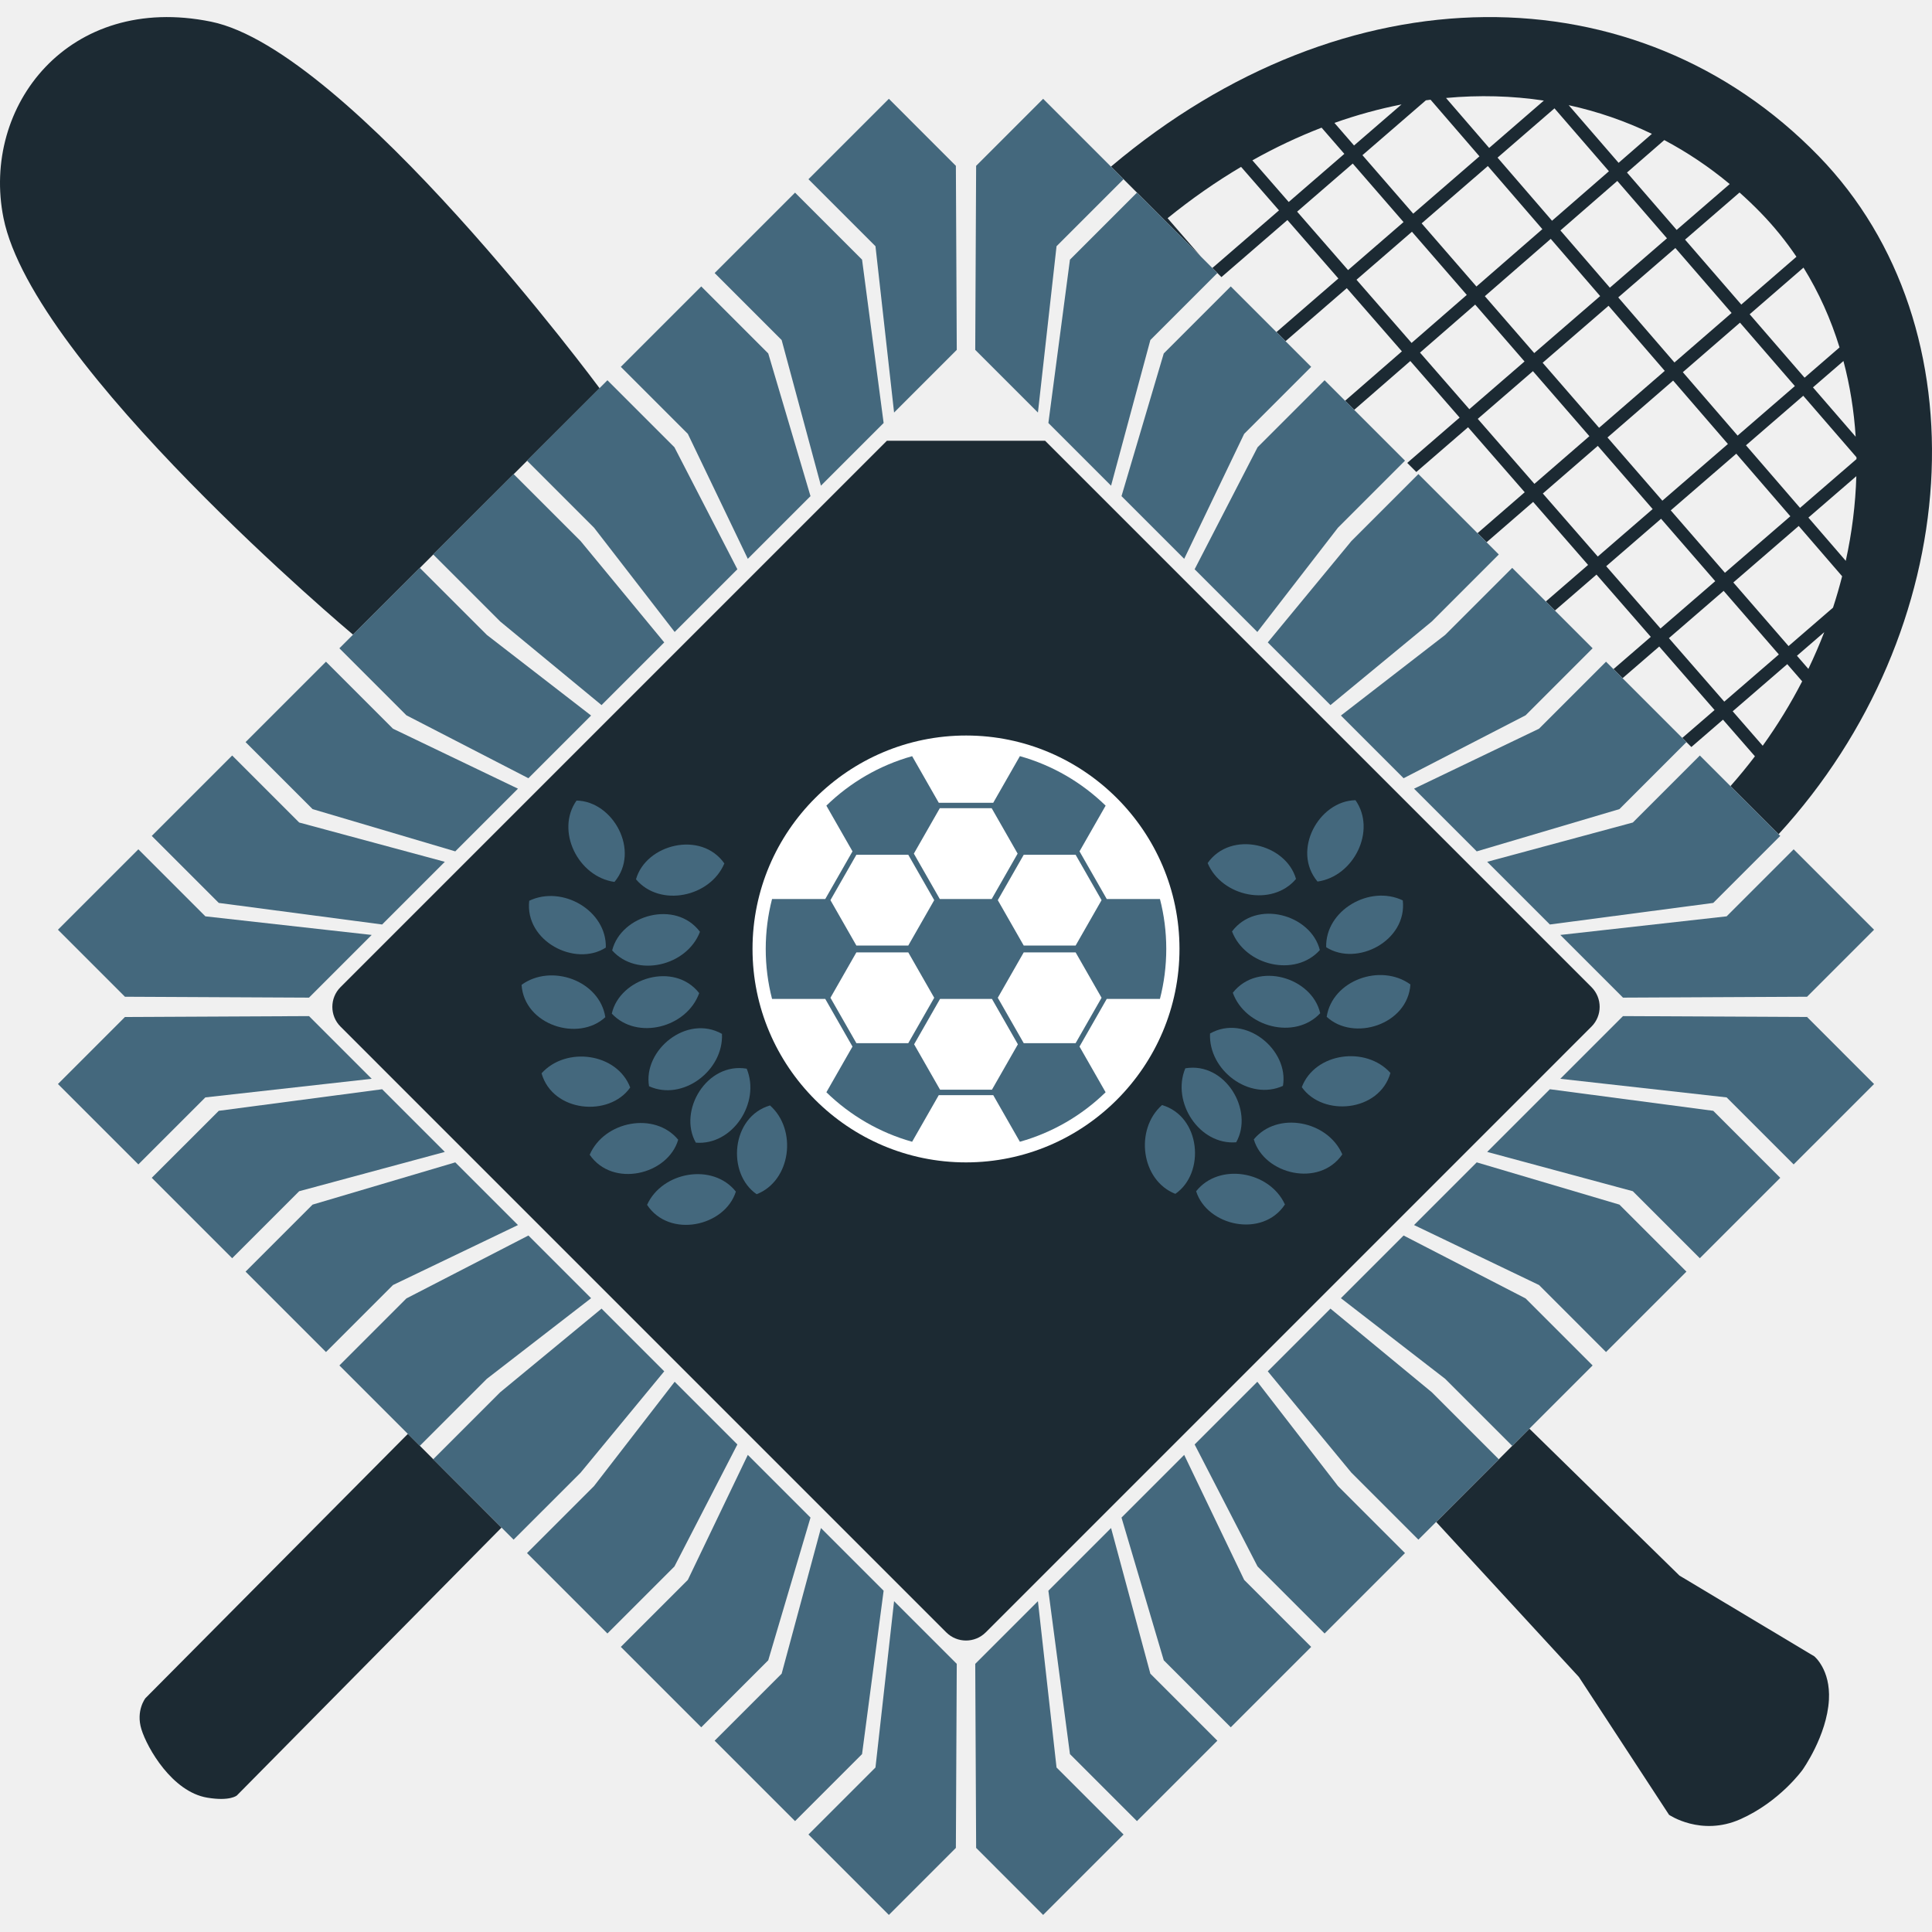
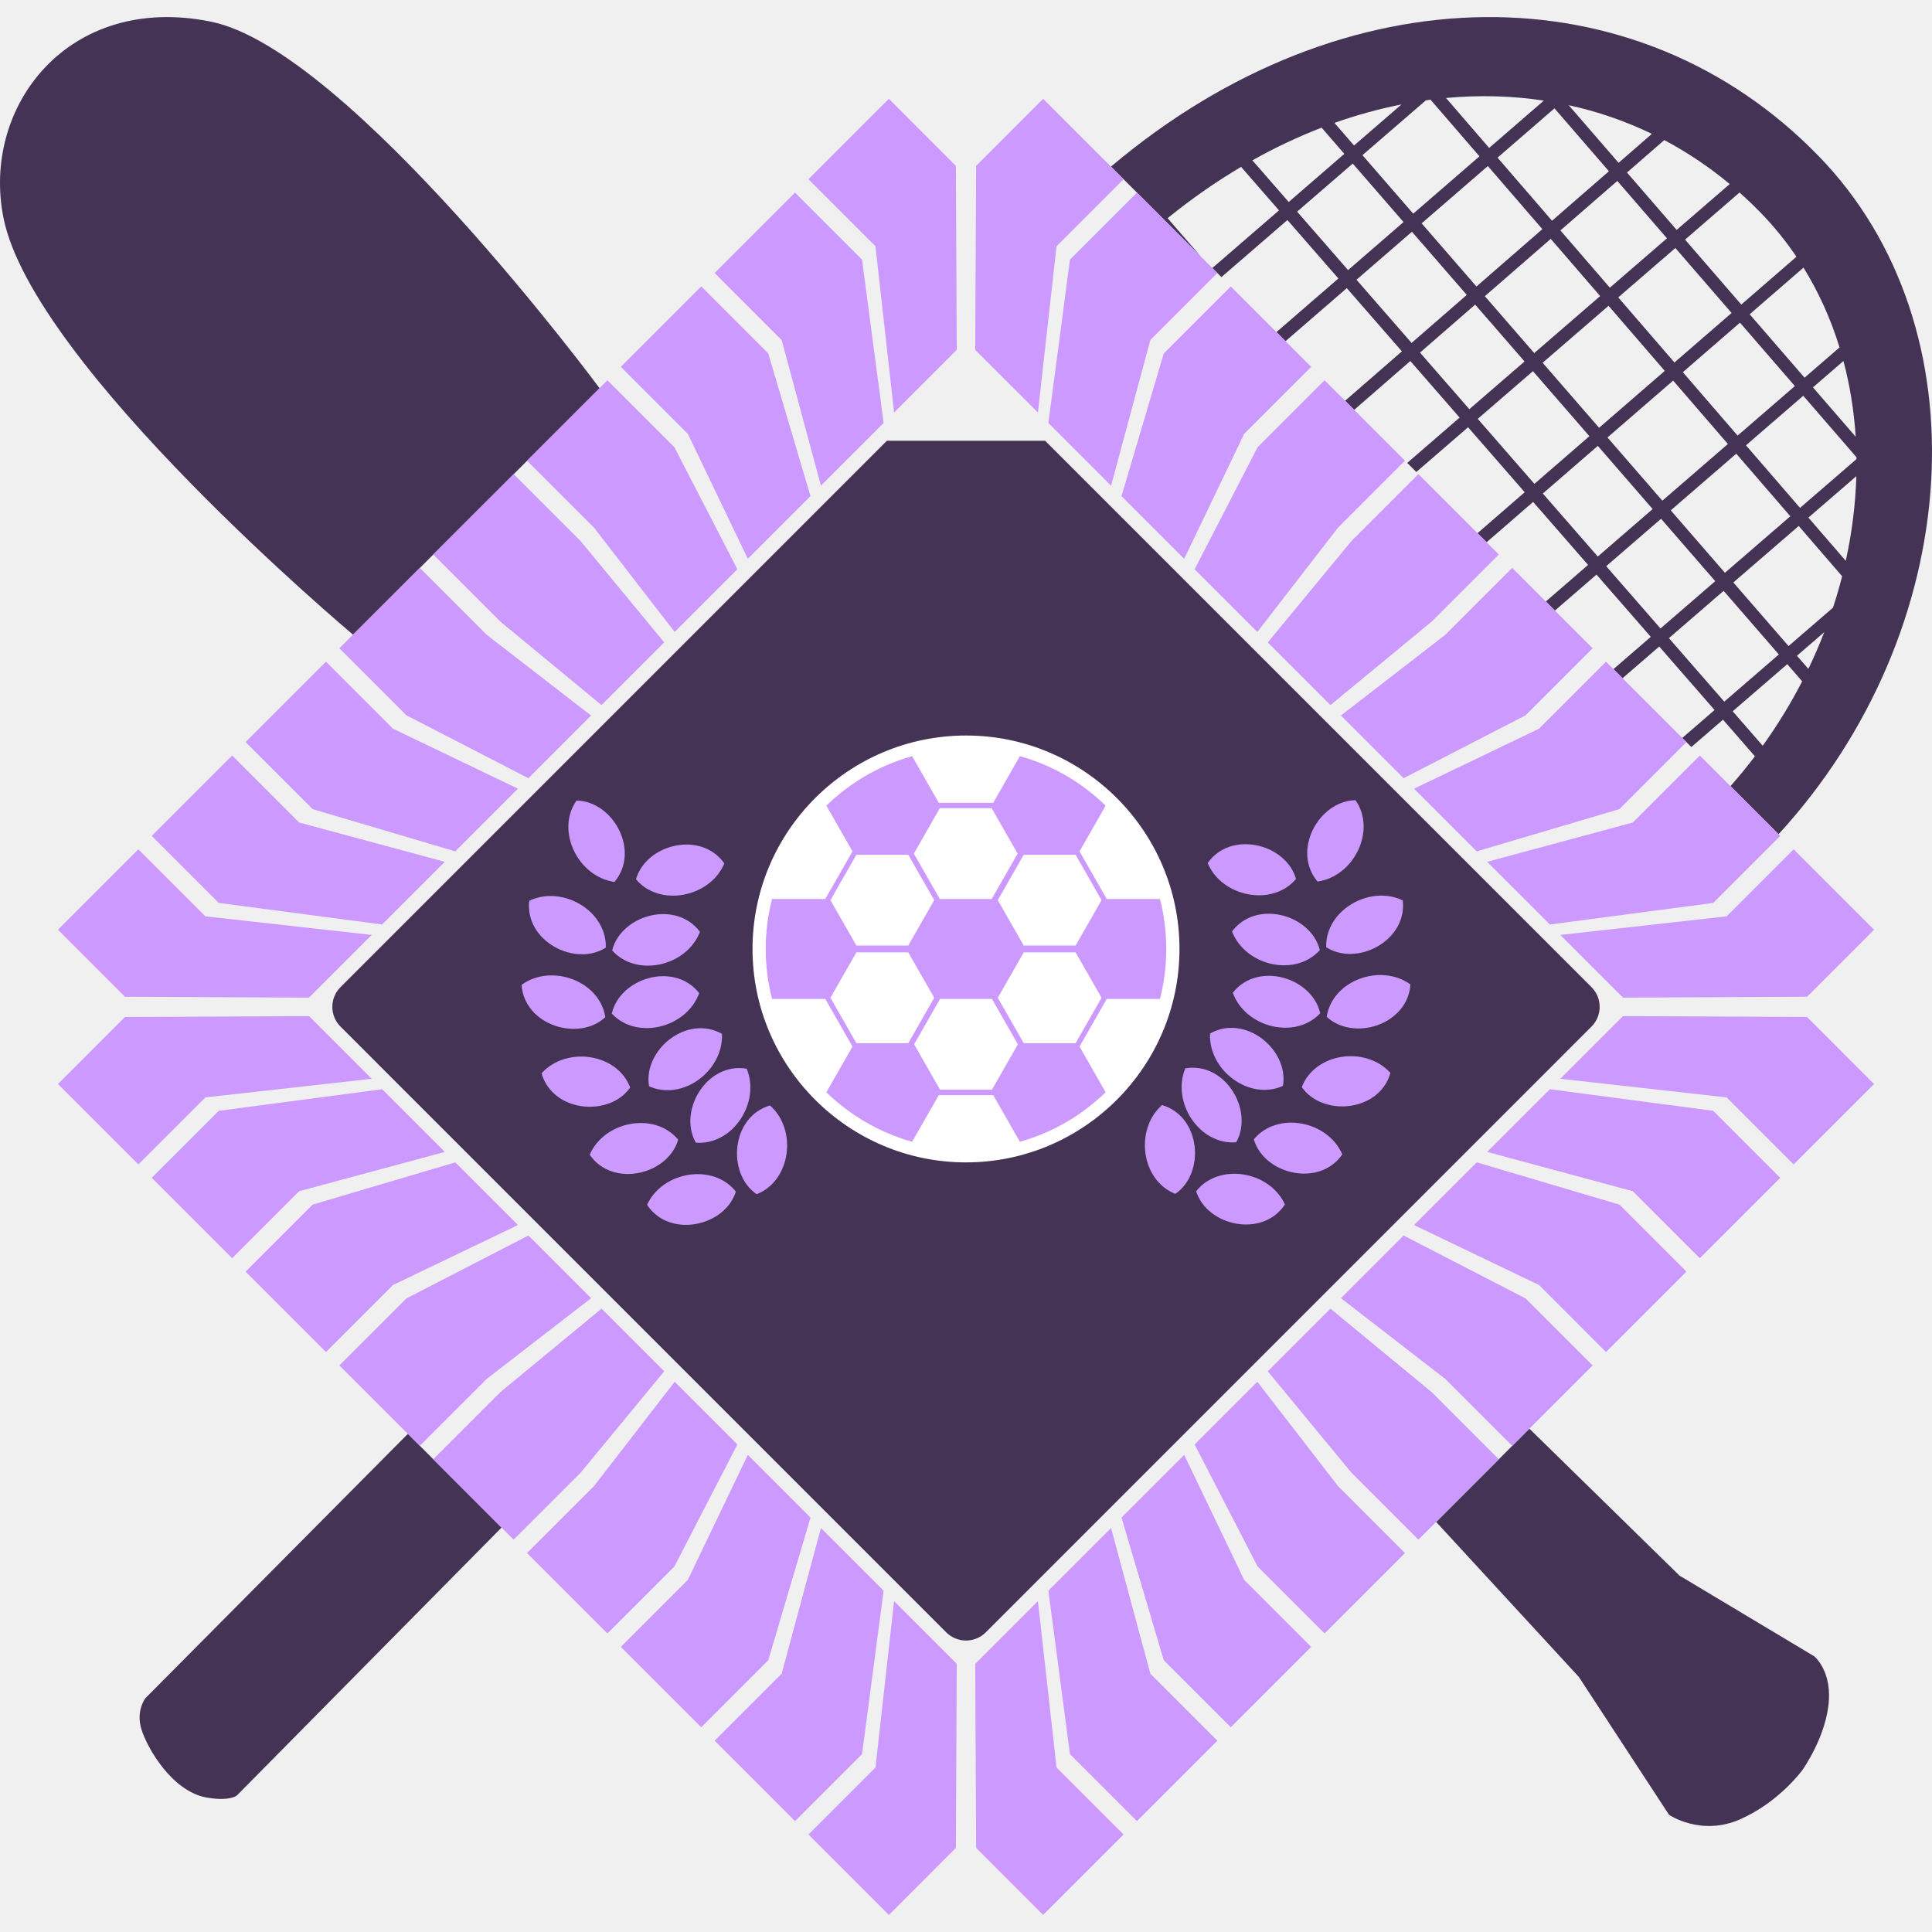
- <svg xmlns="http://www.w3.org/2000/svg" version="1.1" x="0px" y="0px" viewBox="0 0 566.929 566.929" enable-background="new 0 0 566.929 566.929" xml:space="preserve">
+ <svg xmlns="http://www.w3.org/2000/svg" version="1.1" viewBox="0 0 566.929 566.929">
  <g id="Outside">
-     <g id="Bottom_Left_1_">
-       <path fill="#1C2A33" d="M119.679,420.764l-77.003,77.553c0,0-2.873,3.643-1.177,9.132c1.697,5.49,9.019,18.334,19.304,20.058    c6.755,1.132,8.721-0.656,8.721-0.656l77.65-78.593l-27.477-27.511" />
+     <g id="Bottom_Left">
+       <path d="M119.679,420.764l-77.003,77.553s-2.873,3.643-1.177,9.132c1.697,5.49,9.019,18.334,19.304,20.058,6.755,1.132,8.721-.656,8.721-.656l77.65-78.593-27.477-27.511" fill="#435" />
    </g>
-     <g id="Bottom_Right_1_">
-       <path fill="#1C2A33" d="M421.433,446.605l41.876,45.487l26.457,40.446c0,0,9.379,6.427,20.929,1.294s18.226-14.462,18.226-14.462    s7.168-9.998,7.761-20.578c0.496-8.872-4.294-12.758-4.294-12.758l-39.564-23.691l-44.035-43.112L421.433,446.605" />
+     <g id="Bottom_Right">
+       <path d="M421.433,446.605l41.876,45.487,26.457,40.446s9.379,6.427,20.929,1.294,18.226-14.462,18.226-14.462c0,0,7.168-9.998,7.761-20.578.496-8.872-4.294-12.758-4.294-12.758l-39.564-23.691-44.035-43.112-27.356,27.374" fill="#435" />
    </g>
-     <g id="Top_Right_1_">
-       <path id="_x3C_Path_x3E_" fill="#1C2A33" d="M352.43,75.324l-9.811-11.296c7.032-5.706,14.242-10.725,21.566-15.061l11.128,12.765    l-19.562,16.913l2.668,2.668l19.364-16.744l14.951,17.149l-18.177,15.735l2.668,2.668l17.981-15.567l16.169,18.55l-16.668,14.499    l2.668,2.667l16.472-14.331l14.469,16.598l-15.377,13.298l2.668,2.668l15.185-13.129l16.623,19.071l-13.855,12.01l2.667,2.666    l13.661-11.838l16.12,18.49L453.607,176.5l2.667,2.667l12.207-10.559l15.929,18.274l-10.953,9.467l2.667,2.667l10.76-9.3    l16.241,18.635l-9.476,8.188l2.667,2.668l9.281-8.023l9.369,10.747c-2.264,2.985-4.663,5.902-7.176,8.75l14.116,14.116    c54.688-59.651,60.708-148.691,11.72-199.044c-53.194-54.682-138.762-54.997-207.627,3.14L352.43,75.324z M380.631,62.107    l16.322-14.113l14.903,17.169l-16.278,14.093L380.631,62.107z M398.051,82.089l16.271-14.085l16.091,18.538l-16.197,14.091    L398.051,82.089z M490.968,111.678l16.07,18.607l-19.235,16.638l-16.098-18.55L490.968,111.678z M469.238,125.532l-16.562-19.081    l19.339-16.722l16.494,19.101L469.238,125.532z M509.498,133.132l15.859,18.363l-19.191,16.583l-15.897-18.316L509.498,133.132z     M493.813,109.214l16.77-14.532l16.104,18.607l-16.803,14.535L493.813,109.214z M491.352,106.365l-16.493-19.096l16.761-14.493    l16.499,19.06L491.352,106.365z M472.399,84.42l-14.508-16.798l16.695-14.527l14.571,16.835L472.399,84.42z M469.553,86.882    l-19.346,16.726l-14.489-16.694l19.335-16.821L469.553,86.882z M433.25,84.072l-16.082-18.531l19.428-16.818l15.997,18.522    L433.25,84.072z M416.688,103.469l16.19-14.086l14.483,16.687l-16.197,14.006L416.688,103.469z M433.636,122.911l16.191-13.999    l16.567,19.084l-16.135,13.985L433.636,122.911z M452.732,144.817l16.129-13.978l16.097,18.544l-16.104,13.928L452.732,144.817z     M471.328,166.148l16.095-13.923l15.897,18.314l-16.062,13.882L471.328,166.148z M489.728,187.257l16.059-13.878l16.2,18.667    l-16.015,13.844L489.728,187.257z M517.252,218.832l-8.808-10.107l16.01-13.836l4.377,5.043    C525.488,206.424,521.622,212.748,517.252,218.832z M530.647,196.282l-3.345-3.855l8.007-6.922    C533.907,189.133,532.354,192.73,530.647,196.282z M537.883,178.307l-13.049,11.278l-16.2-18.665l19.182-16.579l12.742,14.756    C539.774,172.175,538.883,175.253,537.883,178.307z M541.626,164.576l-10.965-12.692l14.066-12.154    C544.487,147.957,543.446,156.285,541.626,164.576z M544.771,134.717l-16.567,14.317l-15.861-18.363l16.807-14.538l15.621,18.047    C544.773,134.36,544.77,134.54,544.771,134.717z M544.531,128.156l-12.534-14.483l8.947-7.738    C542.852,113.117,544.047,120.562,544.531,128.156z M539.797,101.949l-10.265,8.879l-16.108-18.609l15.795-13.69    C533.739,85.825,537.258,93.694,539.797,101.949z M516.646,62.407c3.922,4.03,7.414,8.361,10.505,12.934l-16.189,14.031    l-16.497-19.057l15.987-13.824C512.569,58.372,514.634,60.341,516.646,62.407z M507.571,54.009l-15.567,13.462l-14.577-16.845    l10.939-9.52C495.096,44.672,501.524,48.974,507.571,54.009z M484.734,39.28l-9.772,8.501l-14.643-16.918    C468.754,32.705,476.932,35.511,484.734,39.28z M472.125,50.251l-16.694,14.523l-15.989-18.516l16.707-14.465L472.125,50.251z     M453.033,29.515l-16.051,13.897l-12.661-14.662C434.059,27.851,443.681,28.108,453.033,29.515z M419.786,29.26l14.35,16.614    l-19.436,16.826l-14.901-17.167l18.615-16.097C418.873,29.372,419.33,29.319,419.786,29.26z M411.265,30.647l-13.934,12.045    l-5.752-6.629C398.134,33.738,404.708,31.935,411.265,30.647z M387.81,37.461l6.676,7.69l-16.326,14.12L367.504,47.05    C374.204,43.287,380.991,40.093,387.81,37.461z" />
+     <g id="Top_Right">
+       <path d="M352.43,75.324l-9.811-11.296c7.032-5.706,14.242-10.725,21.566-15.061l11.128,12.765-19.562,16.913,2.668,2.668,19.364-16.744,14.951,17.149-18.177,15.735,2.668,2.668,17.981-15.567,16.169,18.55-16.668,14.499,2.668,2.667,16.472-14.331,14.469,16.598-15.377,13.298,2.668,2.668,15.185-13.129,16.623,19.071-13.855,12.01,2.667,2.666,13.661-11.838,16.12,18.49-12.401,10.727,2.667,2.667,12.207-10.559,15.929,18.274-10.953,9.467,2.667,2.667,10.76-9.3,16.241,18.635-9.476,8.188,2.667,2.668,9.281-8.023,9.369,10.747c-2.264,2.985-4.663,5.902-7.176,8.75l14.116,14.116c54.688-59.651,60.708-148.691,11.72-199.044-53.194-54.682-138.762-54.997-207.627,3.14l26.431,26.431h0ZM380.631,62.107l16.322-14.113,14.903,17.169-16.278,14.093s-14.947-17.149-14.947-17.149ZM398.051,82.089l16.271-14.085,16.091,18.538-16.197,14.091-16.165-18.544ZM490.968,111.678l16.07,18.607-19.235,16.638-16.098-18.55,19.263-16.695ZM469.238,125.532l-16.562-19.081,19.339-16.722,16.494,19.101-19.271,16.702h0ZM509.498,133.132l15.859,18.363-19.191,16.583-15.897-18.316,19.229-16.63ZM493.813,109.214l16.77-14.532,16.104,18.607-16.803,14.535-16.071-18.61h0ZM491.352,106.365l-16.493-19.096,16.761-14.493,16.499,19.06-16.767,14.529h0ZM472.399,84.42l-14.508-16.798,16.695-14.527,14.571,16.835-16.758,14.49h0ZM469.553,86.882l-19.346,16.726-14.489-16.694,19.335-16.821,14.5,16.789h0ZM433.25,84.072l-16.082-18.531,19.428-16.818,15.997,18.522-19.343,16.827h0ZM416.688,103.469l16.19-14.086,14.483,16.687-16.197,14.006-14.476-16.607ZM433.636,122.911l16.191-13.999,16.567,19.084-16.135,13.985-16.623-19.07ZM452.732,144.817l16.129-13.978,16.097,18.544-16.104,13.928-16.122-18.494ZM471.328,166.148l16.095-13.923,15.897,18.314-16.062,13.882-15.93-18.273ZM489.728,187.257l16.059-13.878,16.2,18.667-16.015,13.844-16.244-18.633h0ZM517.252,218.832l-8.808-10.107,16.01-13.836,4.377,5.043c-3.343,6.492-7.209,12.816-11.579,18.9ZM530.647,196.282l-3.345-3.855,8.007-6.922c-1.402,3.628-2.955,7.225-4.662,10.777h0ZM537.883,178.307l-13.049,11.278-16.2-18.665,19.182-16.579,12.742,14.756c-.784,3.078-1.675,6.156-2.675,9.21h0ZM541.626,164.576l-10.965-12.692,14.066-12.154c-.24,8.227-1.281,16.555-3.101,24.846h0ZM544.771,134.717l-16.567,14.317-15.861-18.363,16.807-14.538,15.621,18.047c.002.18,0,.36,0,.537h0ZM544.531,128.156l-12.534-14.483,8.947-7.738c1.908,7.182,3.103,14.627,3.587,22.221ZM539.797,101.949l-10.265,8.879-16.108-18.609,15.795-13.69c4.52,7.296,8.039,15.165,10.578,23.42ZM516.646,62.407c3.922,4.03,7.414,8.361,10.505,12.934l-16.189,14.031-16.497-19.057,15.987-13.824c2.117,1.881,4.182,3.85,6.194,5.916ZM507.571,54.009l-15.567,13.462-14.577-16.845,10.939-9.52c6.73,3.566,13.158,7.868,19.205,12.903ZM484.734,39.28l-9.772,8.501-14.643-16.918c8.435,1.842,16.613,4.648,24.415,8.417ZM472.125,50.251l-16.694,14.523-15.989-18.516,16.707-14.465s15.976,18.458,15.976,18.458ZM453.033,29.515l-16.051,13.897-12.661-14.662c9.738-.899,19.36-.642,28.712.765ZM419.786,29.26l14.35,16.614-19.436,16.826-14.901-17.167,18.615-16.097c.459-.064.916-.117,1.372-.176ZM411.265,30.647l-13.934,12.045-5.752-6.629c6.555-2.325,13.129-4.128,19.686-5.416ZM387.81,37.461l6.676,7.69-16.326,14.12-10.656-12.221c6.7-3.763,13.487-6.957,20.306-9.589Z" fill="#435" />
    </g>
-     <g id="Top_Left_1_">
-       <path fill="#1C2A33" d="M175.96,113.944c0,0-73.534-99.308-114.006-107.578C20.136-2.178-5.551,31.181,1.022,63.951    C9.76,107.512,103.6,186.239,103.6,186.239L175.96,113.944" />
+     <g id="Top_Left">
+       <path d="M175.96,113.944S102.426,14.636,61.954,6.366C20.136-2.178-5.551,31.181,1.022,63.951c8.738,43.561,102.578,122.288,102.578,122.288l72.36-72.295" fill="#435" />
    </g>
  </g>
  <g id="Outer_Square">
-     <g id="Bottom_Right">
-       <polyline fill="#44687D" points="476.253,298.167 530.266,298.427 549.927,318.095 526.333,341.688 506.666,322.023     457.859,316.562 476.253,298.167   " />
-       <polyline fill="#44687D" points="454.795,319.629 502.736,325.958 522.401,345.621 498.802,369.215 479.139,349.554     436.4,338.019 454.795,319.629   " />
-       <polyline fill="#44687D" points="433.334,341.086 475.206,353.486 494.869,373.147 471.274,396.743 451.613,377.08     414.938,359.481 433.334,341.086   " />
-       <polyline fill="#44687D" points="411.875,362.55 447.676,381.013 467.341,400.68 443.744,424.273 424.08,404.612 393.48,380.944     411.875,362.55   " />
-       <polyline fill="#44687D" points="390.412,384.007 420.15,408.543 439.811,428.207 416.215,451.801 396.554,432.14     372.018,402.402 390.412,384.007   " />
-       <polyline fill="#44687D" points="368.955,405.467 392.621,436.072 412.284,455.737 388.691,479.333 369.023,459.666     350.555,423.865 368.955,405.467   " />
-       <polyline fill="#44687D" points="347.491,426.929 365.09,463.602 384.756,483.266 361.156,506.859 341.494,487.198     329.097,445.323 347.491,426.929   " />
-       <polyline fill="#44687D" points="326.033,448.39 337.562,491.129 357.225,510.792 333.629,534.386 313.968,514.725     307.638,466.784 326.033,448.39   " />
-       <polyline fill="#44687D" points="304.571,469.853 310.031,518.657 329.697,538.322 306.099,561.919 286.439,542.251     286.178,488.244 304.571,469.853   " />
+     <g id="Bottom_Right1">
+       <polygon points="476.253 298.167 530.266 298.427 549.927 318.095 526.333 341.688 506.666 322.023 457.859 316.562 476.253 298.167" fill="#c9f" />
+       <polygon points="454.795 319.629 502.736 325.958 522.401 345.621 498.802 369.215 479.139 349.554 436.4 338.019 454.795 319.629" fill="#c9f" />
+       <polygon points="433.334 341.086 475.206 353.486 494.869 373.147 471.274 396.743 451.613 377.08 414.938 359.481 433.334 341.086" fill="#c9f" />
+       <polygon points="411.875 362.55 447.676 381.013 467.341 400.68 443.744 424.273 424.08 404.612 393.48 380.944 411.875 362.55" fill="#c9f" />
+       <polygon points="390.412 384.007 420.15 408.543 439.811 428.207 416.215 451.801 396.554 432.14 372.018 402.402 390.412 384.007" fill="#c9f" />
+       <polygon points="368.955 405.467 392.621 436.072 412.284 455.737 388.691 479.333 369.023 459.666 350.555 423.865 368.955 405.467" fill="#c9f" />
+       <polygon points="347.491 426.929 365.09 463.602 384.756 483.266 361.156 506.859 341.494 487.198 329.097 445.323 347.491 426.929" fill="#c9f" />
+       <polygon points="326.033 448.39 337.562 491.129 357.225 510.792 333.629 534.386 313.968 514.725 307.638 466.784 326.033 448.39" fill="#c9f" />
+       <polygon points="304.571 469.853 310.031 518.657 329.697 538.322 306.099 561.919 286.439 542.251 286.178 488.244 304.571 469.853" fill="#c9f" />
    </g>
-     <g id="Top_Right">
-       <polyline fill="#44687D" points="476.253,292.745 530.266,292.485 549.927,272.82 526.333,249.225 506.666,268.891     457.859,274.35 476.253,292.745   " />
-       <polyline fill="#44687D" points="454.795,271.284 502.736,264.955 522.401,245.294 498.802,221.698 479.139,241.361     436.4,252.892 454.795,271.284   " />
-       <polyline fill="#44687D" points="433.334,249.826 475.206,237.428 494.869,217.765 471.274,194.17 451.613,213.833     414.938,231.431 433.334,249.826   " />
-       <polyline fill="#44687D" points="411.875,228.365 447.676,209.9 467.341,190.234 443.744,166.639 424.08,186.301 393.48,209.968     411.875,228.365   " />
-       <polyline fill="#44687D" points="390.412,206.905 420.15,182.37 439.811,162.707 416.215,139.112 396.554,158.774     372.018,188.511 390.412,206.905   " />
-       <polyline fill="#44687D" points="368.955,185.446 392.621,154.841 412.284,135.176 388.691,111.582 369.023,131.247     350.555,167.048 368.955,185.446   " />
-       <polyline fill="#44687D" points="347.491,163.985 365.09,127.311 384.756,107.648 361.156,84.052 341.494,103.715     329.097,145.589 347.491,163.985   " />
-       <polyline fill="#44687D" points="326.033,142.522 337.562,99.783 357.225,80.121 333.629,56.526 313.968,76.188 307.638,124.127     326.033,142.522   " />
-       <polyline fill="#44687D" points="304.571,121.061 310.031,72.255 329.697,52.59 306.099,28.995 286.437,48.661 286.176,102.669     304.571,121.061   " />
+     <g id="Top_Right1">
+       <polygon points="476.253 292.745 530.266 292.485 549.927 272.82 526.333 249.225 506.666 268.891 457.859 274.35 476.253 292.745" fill="#c9f" />
+       <polygon points="454.795 271.284 502.736 264.955 522.401 245.294 498.802 221.698 479.139 241.361 436.4 252.892 454.795 271.284" fill="#c9f" />
+       <polygon points="433.334 249.826 475.206 237.428 494.869 217.765 471.274 194.17 451.613 213.833 414.938 231.431 433.334 249.826" fill="#c9f" />
+       <polygon points="411.875 228.365 447.676 209.9 467.341 190.234 443.744 166.639 424.08 186.301 393.48 209.968 411.875 228.365" fill="#c9f" />
+       <polygon points="390.412 206.905 420.15 182.37 439.811 162.707 416.215 139.112 396.554 158.774 372.018 188.511 390.412 206.905" fill="#c9f" />
+       <polygon points="368.955 185.446 392.621 154.841 412.284 135.176 388.691 111.582 369.023 131.247 350.555 167.048 368.955 185.446" fill="#c9f" />
+       <polygon points="347.491 163.985 365.09 127.311 384.756 107.648 361.156 84.052 341.494 103.715 329.097 145.589 347.491 163.985" fill="#c9f" />
+       <polygon points="326.033 142.522 337.562 99.783 357.225 80.121 333.629 56.526 313.968 76.188 307.638 124.127 326.033 142.522" fill="#c9f" />
+       <polygon points="304.571 121.061 310.031 72.255 329.697 52.59 306.099 28.995 286.437 48.661 286.176 102.669 304.571 121.061" fill="#c9f" />
    </g>
-     <g id="Bottom_Left">
-       <polyline fill="#44687D" points="90.678,298.167 36.666,298.427 17.004,318.095 40.598,341.688 60.265,322.023 109.072,316.562     90.678,298.167   " />
-       <polyline fill="#44687D" points="112.137,319.629 64.197,325.958 44.531,345.621 68.129,369.215 87.792,349.554 130.531,338.019     112.137,319.629   " />
-       <polyline fill="#44687D" points="133.598,341.086 91.725,353.486 72.061,373.147 95.657,396.743 115.318,377.08 151.994,359.481     133.598,341.086   " />
-       <polyline fill="#44687D" points="155.058,362.55 119.256,381.013 99.59,400.68 123.187,424.273 142.851,404.612 173.451,380.944     155.058,362.55   " />
-       <polyline fill="#44687D" points="176.519,384.007 146.782,408.543 127.12,428.207 150.716,451.801 170.378,432.14     194.915,402.402 176.519,384.007   " />
-       <polyline fill="#44687D" points="197.977,405.467 174.311,436.072 154.647,455.737 178.242,479.333 197.908,459.666     216.376,423.865 197.977,405.467   " />
-       <polyline fill="#44687D" points="219.44,426.929 201.841,463.602 182.176,483.266 205.774,506.859 225.437,487.198     237.835,445.323 219.44,426.929   " />
-       <polyline fill="#44687D" points="240.897,448.39 229.369,491.129 209.706,510.792 233.302,534.386 252.963,514.725     259.293,466.784 240.897,448.39   " />
-       <polyline fill="#44687D" points="262.359,469.853 256.9,518.657 237.234,538.322 260.832,561.919 280.493,542.251     280.754,488.244 262.359,469.853   " />
+     <g id="Bottom_Left1">
+       <polygon points="90.678 298.167 36.666 298.427 17.004 318.095 40.598 341.688 60.265 322.023 109.072 316.562 90.678 298.167" fill="#c9f" />
+       <polygon points="112.137 319.629 64.197 325.958 44.531 345.621 68.129 369.215 87.792 349.554 130.531 338.019 112.137 319.629" fill="#c9f" />
+       <polygon points="133.598 341.086 91.725 353.486 72.061 373.147 95.657 396.743 115.318 377.08 151.994 359.481 133.598 341.086" fill="#c9f" />
+       <polygon points="155.058 362.55 119.256 381.013 99.59 400.68 123.187 424.273 142.851 404.612 173.451 380.944 155.058 362.55" fill="#c9f" />
+       <polygon points="176.519 384.007 146.782 408.543 127.12 428.207 150.716 451.801 170.378 432.14 194.915 402.402 176.519 384.007" fill="#c9f" />
+       <polygon points="197.977 405.467 174.311 436.072 154.647 455.737 178.242 479.333 197.908 459.666 216.376 423.865 197.977 405.467" fill="#c9f" />
+       <polygon points="219.44 426.929 201.841 463.602 182.176 483.266 205.774 506.859 225.437 487.198 237.835 445.323 219.44 426.929" fill="#c9f" />
+       <polygon points="240.897 448.39 229.369 491.129 209.706 510.792 233.302 534.386 252.963 514.725 259.293 466.784 240.897 448.39" fill="#c9f" />
+       <polygon points="262.359 469.853 256.9 518.657 237.234 538.322 260.832 561.919 280.493 542.251 280.754 488.244 262.359 469.853" fill="#c9f" />
    </g>
-     <g id="Top_Left">
-       <polyline fill="#44687D" points="90.678,292.745 36.666,292.485 17.004,272.82 40.598,249.225 60.264,268.891 109.072,274.35     90.678,292.745   " />
-       <polyline fill="#44687D" points="112.137,271.284 64.197,264.955 44.531,245.294 68.129,221.698 87.792,241.361 130.532,252.892     112.137,271.284   " />
-       <polyline fill="#44687D" points="133.598,249.826 91.725,237.428 72.061,217.765 95.657,194.17 115.318,213.833 151.994,231.431     133.598,249.826   " />
-       <polyline fill="#44687D" points="155.058,228.365 119.256,209.9 99.59,190.234 123.188,166.639 142.851,186.301 173.452,209.968     155.058,228.365   " />
-       <polyline fill="#44687D" points="176.52,206.905 146.782,182.37 127.12,162.707 150.716,139.112 170.378,158.774 194.915,188.511     176.52,206.905   " />
-       <polyline fill="#44687D" points="197.977,185.446 174.31,154.841 154.647,135.176 178.242,111.582 197.908,131.247     216.377,167.048 197.977,185.446   " />
-       <polyline fill="#44687D" points="219.44,163.985 201.841,127.311 182.176,107.648 205.774,84.052 225.437,103.715     237.835,145.589 219.44,163.985   " />
-       <polyline fill="#44687D" points="240.897,142.522 229.369,99.783 209.706,80.121 233.302,56.526 252.964,76.188 259.293,124.127     240.897,142.522   " />
-       <polyline fill="#44687D" points="262.361,121.061 256.901,72.255 237.234,52.59 260.832,28.995 280.494,48.661 280.755,102.669     262.361,121.061   " />
+     <g id="Top_Left1">
+       <polygon points="90.678 292.745 36.666 292.485 17.004 272.82 40.598 249.225 60.264 268.891 109.072 274.35 90.678 292.745" fill="#c9f" />
+       <polygon points="112.137 271.284 64.197 264.955 44.531 245.294 68.129 221.698 87.792 241.361 130.532 252.892 112.137 271.284" fill="#c9f" />
+       <polygon points="133.598 249.826 91.725 237.428 72.061 217.765 95.657 194.17 115.318 213.833 151.994 231.431 133.598 249.826" fill="#c9f" />
+       <polygon points="155.058 228.365 119.256 209.9 99.59 190.234 123.188 166.639 142.851 186.301 173.452 209.968 155.058 228.365" fill="#c9f" />
+       <polygon points="176.52 206.905 146.782 182.37 127.12 162.707 150.716 139.112 170.378 158.774 194.915 188.511 176.52 206.905" fill="#c9f" />
+       <polygon points="197.977 185.446 174.31 154.841 154.647 135.176 178.242 111.582 197.908 131.247 216.377 167.048 197.977 185.446" fill="#c9f" />
+       <polygon points="219.44 163.985 201.841 127.311 182.176 107.648 205.774 84.052 225.437 103.715 237.835 145.589 219.44 163.985" fill="#c9f" />
+       <polygon points="240.897 142.522 229.369 99.783 209.706 80.121 233.302 56.526 252.964 76.188 259.293 124.127 240.897 142.522" fill="#c9f" />
+       <polygon points="262.361 121.061 256.901 72.255 237.234 52.59 260.832 28.995 280.494 48.661 280.755 102.669 262.361 121.061" fill="#c9f" />
    </g>
  </g>
  <g id="Inner_Square">
-     <path id="Core_3_" fill="#1C2A33" d="M283.466,481.399c-2.098,0-4.196-0.802-5.799-2.4L99.924,301.252   c-3.201-3.198-3.201-8.392,0-11.591l160.321-160.322h46.438l160.322,160.322c3.201,3.199,3.201,8.393,0,11.591L289.263,478.999   C287.663,480.598,285.565,481.399,283.466,481.399" />
-     <g id="Ball_1_">
-       <path id="_x3C_Path_x3E__3_" fill-rule="evenodd" clip-rule="evenodd" fill="#FFFFFF" d="M283.479,341.094    c-34.538,0.014-62.687-28.144-62.658-62.678c0.027-34.551,28.167-62.619,62.739-62.585c34.448,0.036,62.515,28.105,62.55,62.556    C346.145,312.928,318.029,341.08,283.479,341.094z" />
-       <path id="_x3C_Path_x3E__2_" fill-rule="evenodd" clip-rule="evenodd" fill="#44687D" d="M340.38,263.809h-15.613l-7.993-13.988    l7.665-13.412c-6.952-6.771-15.566-11.837-25.162-14.524l-7.818,13.68h-15.986l-7.812-13.672    c-9.604,2.687-18.219,7.748-25.17,14.517l7.668,13.416l-7.992,13.983H226.55c-1.204,4.673-1.849,9.569-1.853,14.612    c-0.004,5.072,0.641,9.998,1.854,14.698h15.611l7.994,13.987l-7.661,13.409c6.951,6.771,15.564,11.835,25.16,14.523l7.816-13.675    h15.986l7.815,13.675c9.598-2.688,18.211-7.752,25.161-14.523l-7.661-13.409l7.993-13.987h15.609    c1.216-4.708,1.862-9.643,1.857-14.728C342.227,273.361,341.583,268.474,340.38,263.809z M275.776,237.165h15.226l7.613,13.322    l-7.613,13.322h-15.226l-7.614-13.322L275.776,237.165z M251.299,250.82h15.225l7.614,13.321l-7.614,13.324h-15.225l-7.613-13.324    L251.299,250.82z M251.299,306.11l-7.613-13.324l7.613-13.32h15.225l7.614,13.32l-7.614,13.324H251.299z M291.077,319.765h-15.225    l-7.613-13.322l7.613-13.323h15.225l7.613,13.323L291.077,319.765z M315.631,306.11h-15.225l-7.615-13.324l7.615-13.32h15.225    l7.614,13.32L315.631,306.11z M315.631,277.466h-15.225l-7.615-13.324l7.615-13.321h15.225l7.614,13.321L315.631,277.466z" />
+     <path id="Core" d="M283.466,481.399c-2.098,0-4.196-.802-5.799-2.4l-177.743-177.747c-3.201-3.198-3.201-8.392,0-11.591l160.321-160.322h46.438l160.322,160.322c3.201,3.199,3.201,8.393,0,11.591l-177.742,177.747c-1.6,1.599-3.698,2.4-5.797,2.4" fill="#435" />
+     <g id="Ball">
+       <path d="M283.479,341.094c-34.538.014-62.687-28.144-62.658-62.678.027-34.551,28.167-62.619,62.739-62.585,34.448.036,62.515,28.105,62.55,62.556.035,34.541-28.081,62.693-62.631,62.707h0Z" fill="#fff" fill-rule="evenodd" />
+       <path d="M340.38,263.809h-15.613l-7.993-13.988,7.665-13.412c-6.952-6.771-15.566-11.837-25.162-14.524l-7.818,13.68h-15.986l-7.812-13.672c-9.604,2.687-18.219,7.748-25.17,14.517l7.668,13.416-7.992,13.983h-15.617c-1.204,4.673-1.849,9.569-1.853,14.612-.004,5.072.641,9.998,1.854,14.698h15.611l7.994,13.987-7.661,13.409c6.951,6.771,15.564,11.835,25.16,14.523l7.816-13.675h15.986l7.815,13.675c9.598-2.688,18.211-7.752,25.161-14.523l-7.661-13.409,7.993-13.987h15.609c1.216-4.708,1.862-9.643,1.857-14.728-.004-5.03-.648-9.917-1.851-14.582h0ZM275.776,237.165h15.226l7.613,13.322-7.613,13.322h-15.226l-7.614-13.322,7.614-13.322h0ZM251.299,250.82h15.225l7.614,13.321-7.614,13.324h-15.225l-7.613-13.324,7.613-13.321h0ZM251.299,306.11l-7.613-13.324,7.613-13.32h15.225l7.614,13.32-7.614,13.324h-15.225,0ZM291.077,319.765h-15.225l-7.613-13.322,7.613-13.323h15.225l7.613,13.323-7.613,13.322ZM315.631,306.11h-15.225l-7.615-13.324,7.615-13.32h15.225l7.614,13.32-7.614,13.324ZM315.631,277.466h-15.225l-7.615-13.324,7.615-13.321h15.225l7.614,13.321-7.614,13.324Z" fill="#c9f" fill-rule="evenodd" />
    </g>
-     <g id="Left_Leaves_1_">
-       <path fill-rule="evenodd" clip-rule="evenodd" fill="#44687D" d="M180.313,258.792c-10.673-1.487-17.364-15.012-11.137-23.872    C179.911,235.095,187.967,249.689,180.313,258.792z" />
-       <path fill-rule="evenodd" clip-rule="evenodd" fill="#44687D" d="M155.296,264.321c9.718-4.659,22.77,2.915,22.476,13.741    C168.729,283.847,153.95,276.138,155.296,264.321z" />
-       <path fill-rule="evenodd" clip-rule="evenodd" fill="#44687D" d="M153.052,288.988c8.725-6.327,22.922-1.216,24.574,9.49    C169.767,305.79,153.845,300.854,153.052,288.988z" />
-       <path fill-rule="evenodd" clip-rule="evenodd" fill="#44687D" d="M158.917,314.951c7.219-8.004,22.168-5.957,26.01,4.169    C178.761,327.908,162.162,326.393,158.917,314.951z" />
-       <path fill-rule="evenodd" clip-rule="evenodd" fill="#44687D" d="M173.04,338.852c4.264-9.896,19.079-12.764,25.971-4.41    C195.995,344.747,179.789,348.646,173.04,338.852z" />
-       <path fill-rule="evenodd" clip-rule="evenodd" fill="#44687D" d="M189.879,353.553c4.463-9.809,19.332-12.375,26.054-3.884    C212.71,359.911,196.429,363.482,189.879,353.553z" />
-       <path fill-rule="evenodd" clip-rule="evenodd" fill="#44687D" d="M212.556,253.368c-4.168,9.937-18.955,12.945-25.928,4.659    C189.544,247.695,205.713,243.639,212.556,253.368z" />
-       <path fill-rule="evenodd" clip-rule="evenodd" fill="#44687D" d="M205.403,273.429c-3.856,10.063-18.541,13.534-25.77,5.469    C182.225,268.48,198.258,263.921,205.403,273.429z" />
-       <path fill-rule="evenodd" clip-rule="evenodd" fill="#44687D" d="M205.173,291.422c-3.642,10.143-18.251,13.923-25.648,6.013    C181.896,286.964,197.83,282.065,205.173,291.422z" />
-       <path fill-rule="evenodd" clip-rule="evenodd" fill="#44687D" d="M211.854,303.38c0.517,10.765-11.534,19.848-21.396,15.369    C188.642,308.167,201.488,297.546,211.854,303.38z" />
-       <path fill-rule="evenodd" clip-rule="evenodd" fill="#44687D" d="M219.11,313.595c4.13,9.953-4.132,22.584-14.927,21.708    C198.891,325.962,207.381,311.617,219.11,313.595z" />
-       <path fill-rule="evenodd" clip-rule="evenodd" fill="#44687D" d="M225.945,324.379c8.071,7.138,6.175,22.11-3.912,26.053    C213.185,344.352,214.534,327.734,225.945,324.379z" />
+     <g id="Left_Leaves">
+       <path d="M180.313,258.792c-10.673-1.487-17.364-15.012-11.137-23.872,10.735.175,18.791,14.769,11.137,23.872Z" fill="#c9f" fill-rule="evenodd" />
+       <path d="M155.296,264.321c9.718-4.659,22.77,2.915,22.476,13.741-9.043,5.785-23.822-1.924-22.476-13.741Z" fill="#c9f" fill-rule="evenodd" />
+       <path d="M153.052,288.988c8.725-6.327,22.922-1.216,24.574,9.49-7.859,7.312-23.781,2.376-24.574-9.49Z" fill="#c9f" fill-rule="evenodd" />
+       <path d="M158.917,314.951c7.219-8.004,22.168-5.957,26.01,4.169-6.166,8.788-22.765,7.273-26.01-4.169Z" fill="#c9f" fill-rule="evenodd" />
+       <path d="M173.04,338.852c4.264-9.896,19.079-12.764,25.971-4.41-3.016,10.305-19.222,14.204-25.971,4.41h0Z" fill="#c9f" fill-rule="evenodd" />
+       <path d="M189.879,353.553c4.463-9.809,19.332-12.375,26.054-3.884-3.223,10.242-19.504,13.813-26.054,3.884Z" fill="#c9f" fill-rule="evenodd" />
+       <path d="M212.556,253.368c-4.168,9.937-18.955,12.945-25.928,4.659,2.916-10.332,19.085-14.388,25.928-4.659h0Z" fill="#c9f" fill-rule="evenodd" />
+       <path d="M205.403,273.429c-3.856,10.063-18.541,13.534-25.77,5.469,2.592-10.418,18.625-14.977,25.77-5.469Z" fill="#c9f" fill-rule="evenodd" />
+       <path d="M205.173,291.422c-3.642,10.143-18.251,13.923-25.648,6.013,2.371-10.471,18.305-15.37,25.648-6.013Z" fill="#c9f" fill-rule="evenodd" />
+       <path d="M211.854,303.38c.517,10.765-11.534,19.848-21.396,15.369-1.816-10.582,11.03-21.203,21.396-15.369Z" fill="#c9f" fill-rule="evenodd" />
+       <path d="M219.11,313.595c4.13,9.953-4.132,22.584-14.927,21.708-5.292-9.341,3.198-23.686,14.927-21.708Z" fill="#c9f" fill-rule="evenodd" />
+       <path d="M225.945,324.379c8.071,7.138,6.175,22.11-3.912,26.053-8.848-6.08-7.499-22.698,3.912-26.053Z" fill="#c9f" fill-rule="evenodd" />
    </g>
    <g id="Right_Leaves">
-       <path fill-rule="evenodd" clip-rule="evenodd" fill="#44687D" d="M386.615,258.684c10.675-1.487,17.364-15.012,11.138-23.872    C387.017,234.988,378.961,249.582,386.615,258.684z" />
-       <path fill-rule="evenodd" clip-rule="evenodd" fill="#44687D" d="M411.632,264.214c-9.717-4.659-22.769,2.914-22.476,13.741    C398.2,283.74,412.977,276.031,411.632,264.214z" />
-       <path fill-rule="evenodd" clip-rule="evenodd" fill="#44687D" d="M413.876,288.881c-8.725-6.327-22.923-1.216-24.572,9.49    C397.163,305.682,413.082,300.747,413.876,288.881z" />
-       <path fill-rule="evenodd" clip-rule="evenodd" fill="#44687D" d="M408.013,314.844c-7.218-8.004-22.169-5.957-26.011,4.169    C388.169,327.801,404.767,326.286,408.013,314.844z" />
-       <path fill-rule="evenodd" clip-rule="evenodd" fill="#44687D" d="M393.889,338.745c-4.266-9.897-19.079-12.764-25.97-4.41    C370.934,344.639,387.14,348.539,393.889,338.745z" />
-       <path fill-rule="evenodd" clip-rule="evenodd" fill="#44687D" d="M377.051,353.445c-4.464-9.809-19.333-12.375-26.055-3.884    C354.218,359.804,370.5,363.375,377.051,353.445z" />
-       <path fill-rule="evenodd" clip-rule="evenodd" fill="#44687D" d="M354.372,253.26c4.169,9.937,18.957,12.945,25.93,4.659    C377.384,247.588,361.216,243.532,354.372,253.26z" />
-       <path fill-rule="evenodd" clip-rule="evenodd" fill="#44687D" d="M361.527,273.322c3.855,10.062,18.539,13.534,25.77,5.469    C384.705,268.373,368.671,263.813,361.527,273.322z" />
-       <path fill-rule="evenodd" clip-rule="evenodd" fill="#44687D" d="M361.757,291.314c3.641,10.143,18.251,13.923,25.647,6.013    C385.033,286.856,369.1,281.958,361.757,291.314z" />
-       <path fill-rule="evenodd" clip-rule="evenodd" fill="#44687D" d="M355.075,303.272c-0.516,10.765,11.534,19.848,21.395,15.369    C378.288,308.059,365.441,297.438,355.075,303.272z" />
-       <path fill-rule="evenodd" clip-rule="evenodd" fill="#44687D" d="M347.819,313.487c-4.129,9.953,4.133,22.584,14.927,21.708    C368.039,325.856,359.548,311.51,347.819,313.487z" />
-       <path fill-rule="evenodd" clip-rule="evenodd" fill="#44687D" d="M340.984,324.27c-8.07,7.139-6.175,22.11,3.912,26.054    C353.744,344.245,352.397,327.627,340.984,324.27z" />
+       <path d="M386.615,258.684c10.675-1.487,17.364-15.012,11.138-23.872-10.736.176-18.792,14.77-11.138,23.872Z" fill="#c9f" fill-rule="evenodd" />
+       <path d="M411.632,264.214c-9.717-4.659-22.769,2.914-22.476,13.741,9.044,5.785,23.821-1.924,22.476-13.741Z" fill="#c9f" fill-rule="evenodd" />
+       <path d="M413.876,288.881c-8.725-6.327-22.923-1.216-24.572,9.49,7.859,7.311,23.778,2.376,24.572-9.49Z" fill="#c9f" fill-rule="evenodd" />
+       <path d="M408.013,314.844c-7.218-8.004-22.169-5.957-26.011,4.169,6.167,8.788,22.765,7.273,26.011-4.169Z" fill="#c9f" fill-rule="evenodd" />
+       <path d="M393.889,338.745c-4.266-9.897-19.079-12.764-25.97-4.41,3.015,10.304,19.221,14.204,25.97,4.41Z" fill="#c9f" fill-rule="evenodd" />
+       <path d="M377.051,353.445c-4.464-9.809-19.333-12.375-26.055-3.884,3.222,10.243,19.504,13.814,26.055,3.884Z" fill="#c9f" fill-rule="evenodd" />
+       <path d="M354.372,253.26c4.169,9.937,18.957,12.945,25.93,4.659-2.918-10.331-19.086-14.387-25.93-4.659h0Z" fill="#c9f" fill-rule="evenodd" />
+       <path d="M361.527,273.322c3.855,10.062,18.539,13.534,25.77,5.469-2.592-10.418-18.626-14.978-25.77-5.469Z" fill="#c9f" fill-rule="evenodd" />
+       <path d="M361.757,291.314c3.641,10.143,18.251,13.923,25.647,6.013-2.371-10.471-18.304-15.369-25.647-6.013Z" fill="#c9f" fill-rule="evenodd" />
+       <path d="M355.075,303.272c-.516,10.765,11.534,19.848,21.395,15.369,1.818-10.582-11.029-21.203-21.395-15.369Z" fill="#c9f" fill-rule="evenodd" />
+       <path d="M347.819,313.487c-4.129,9.953,4.133,22.584,14.927,21.708,5.293-9.339-3.198-23.685-14.927-21.708Z" fill="#c9f" fill-rule="evenodd" />
+       <path d="M340.984,324.27c-8.07,7.139-6.175,22.11,3.912,26.054,8.848-6.079,7.501-22.697-3.912-26.054h0Z" fill="#c9f" fill-rule="evenodd" />
    </g>
  </g>
</svg>
